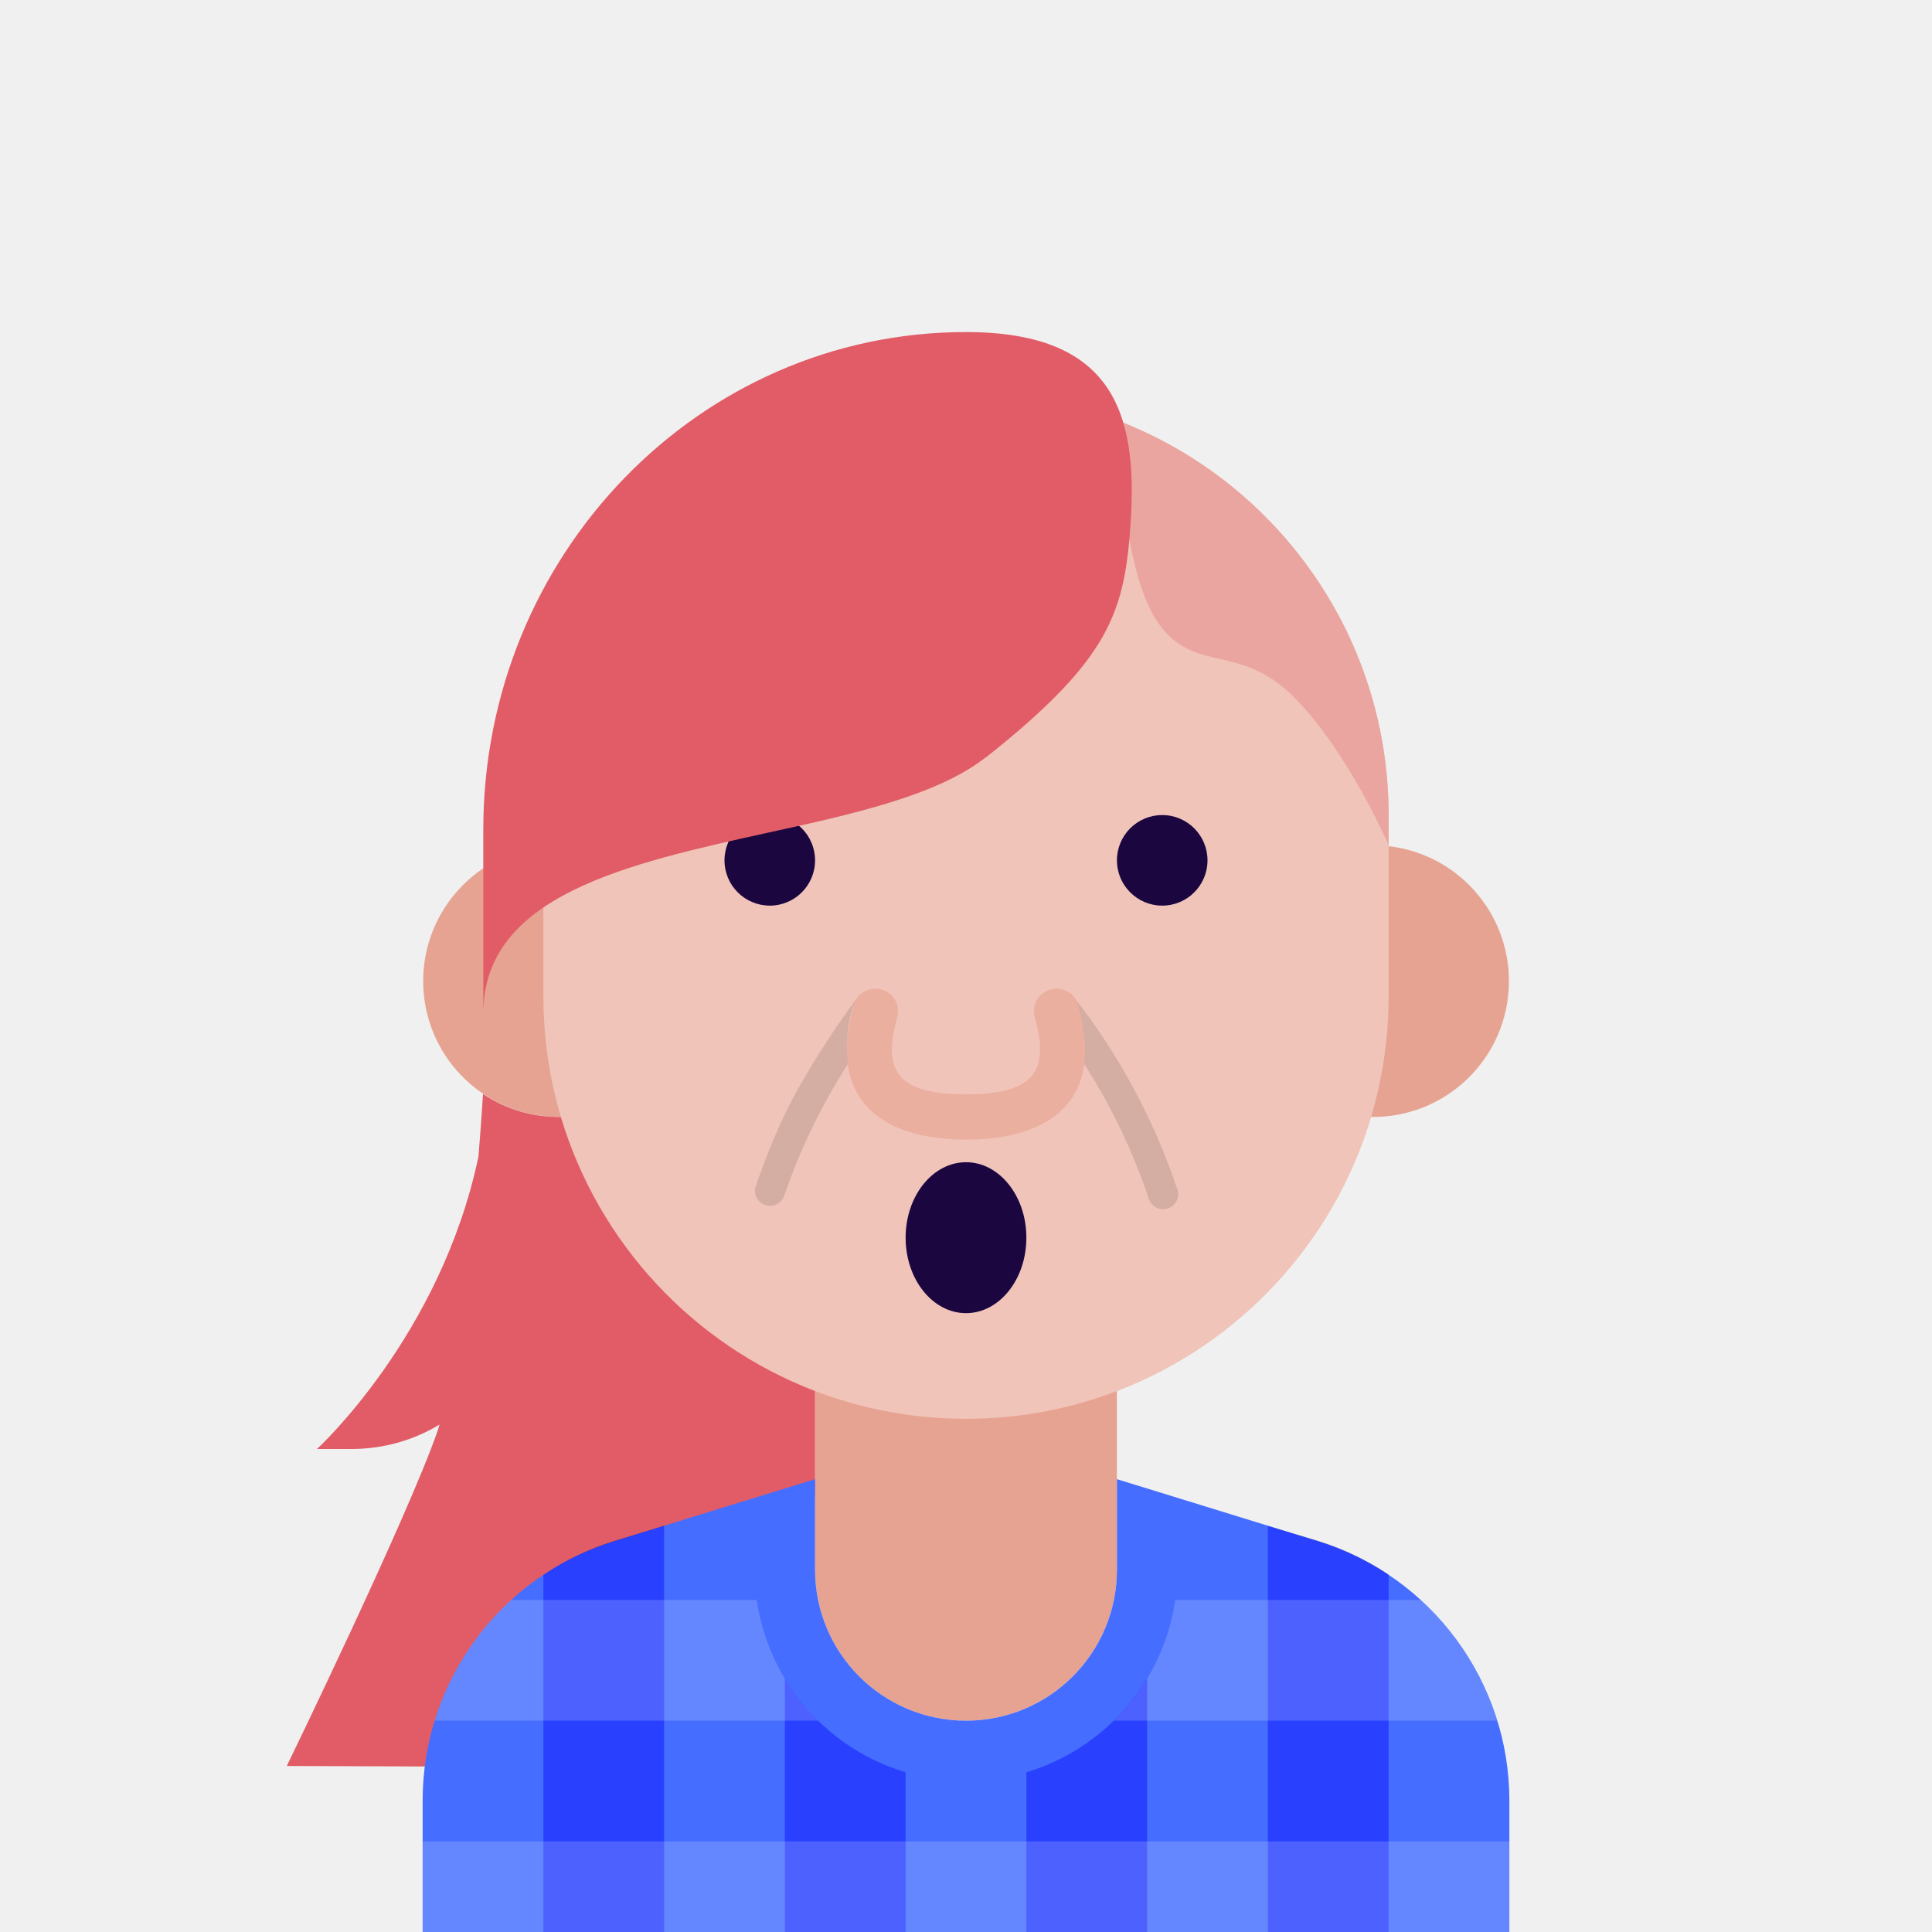
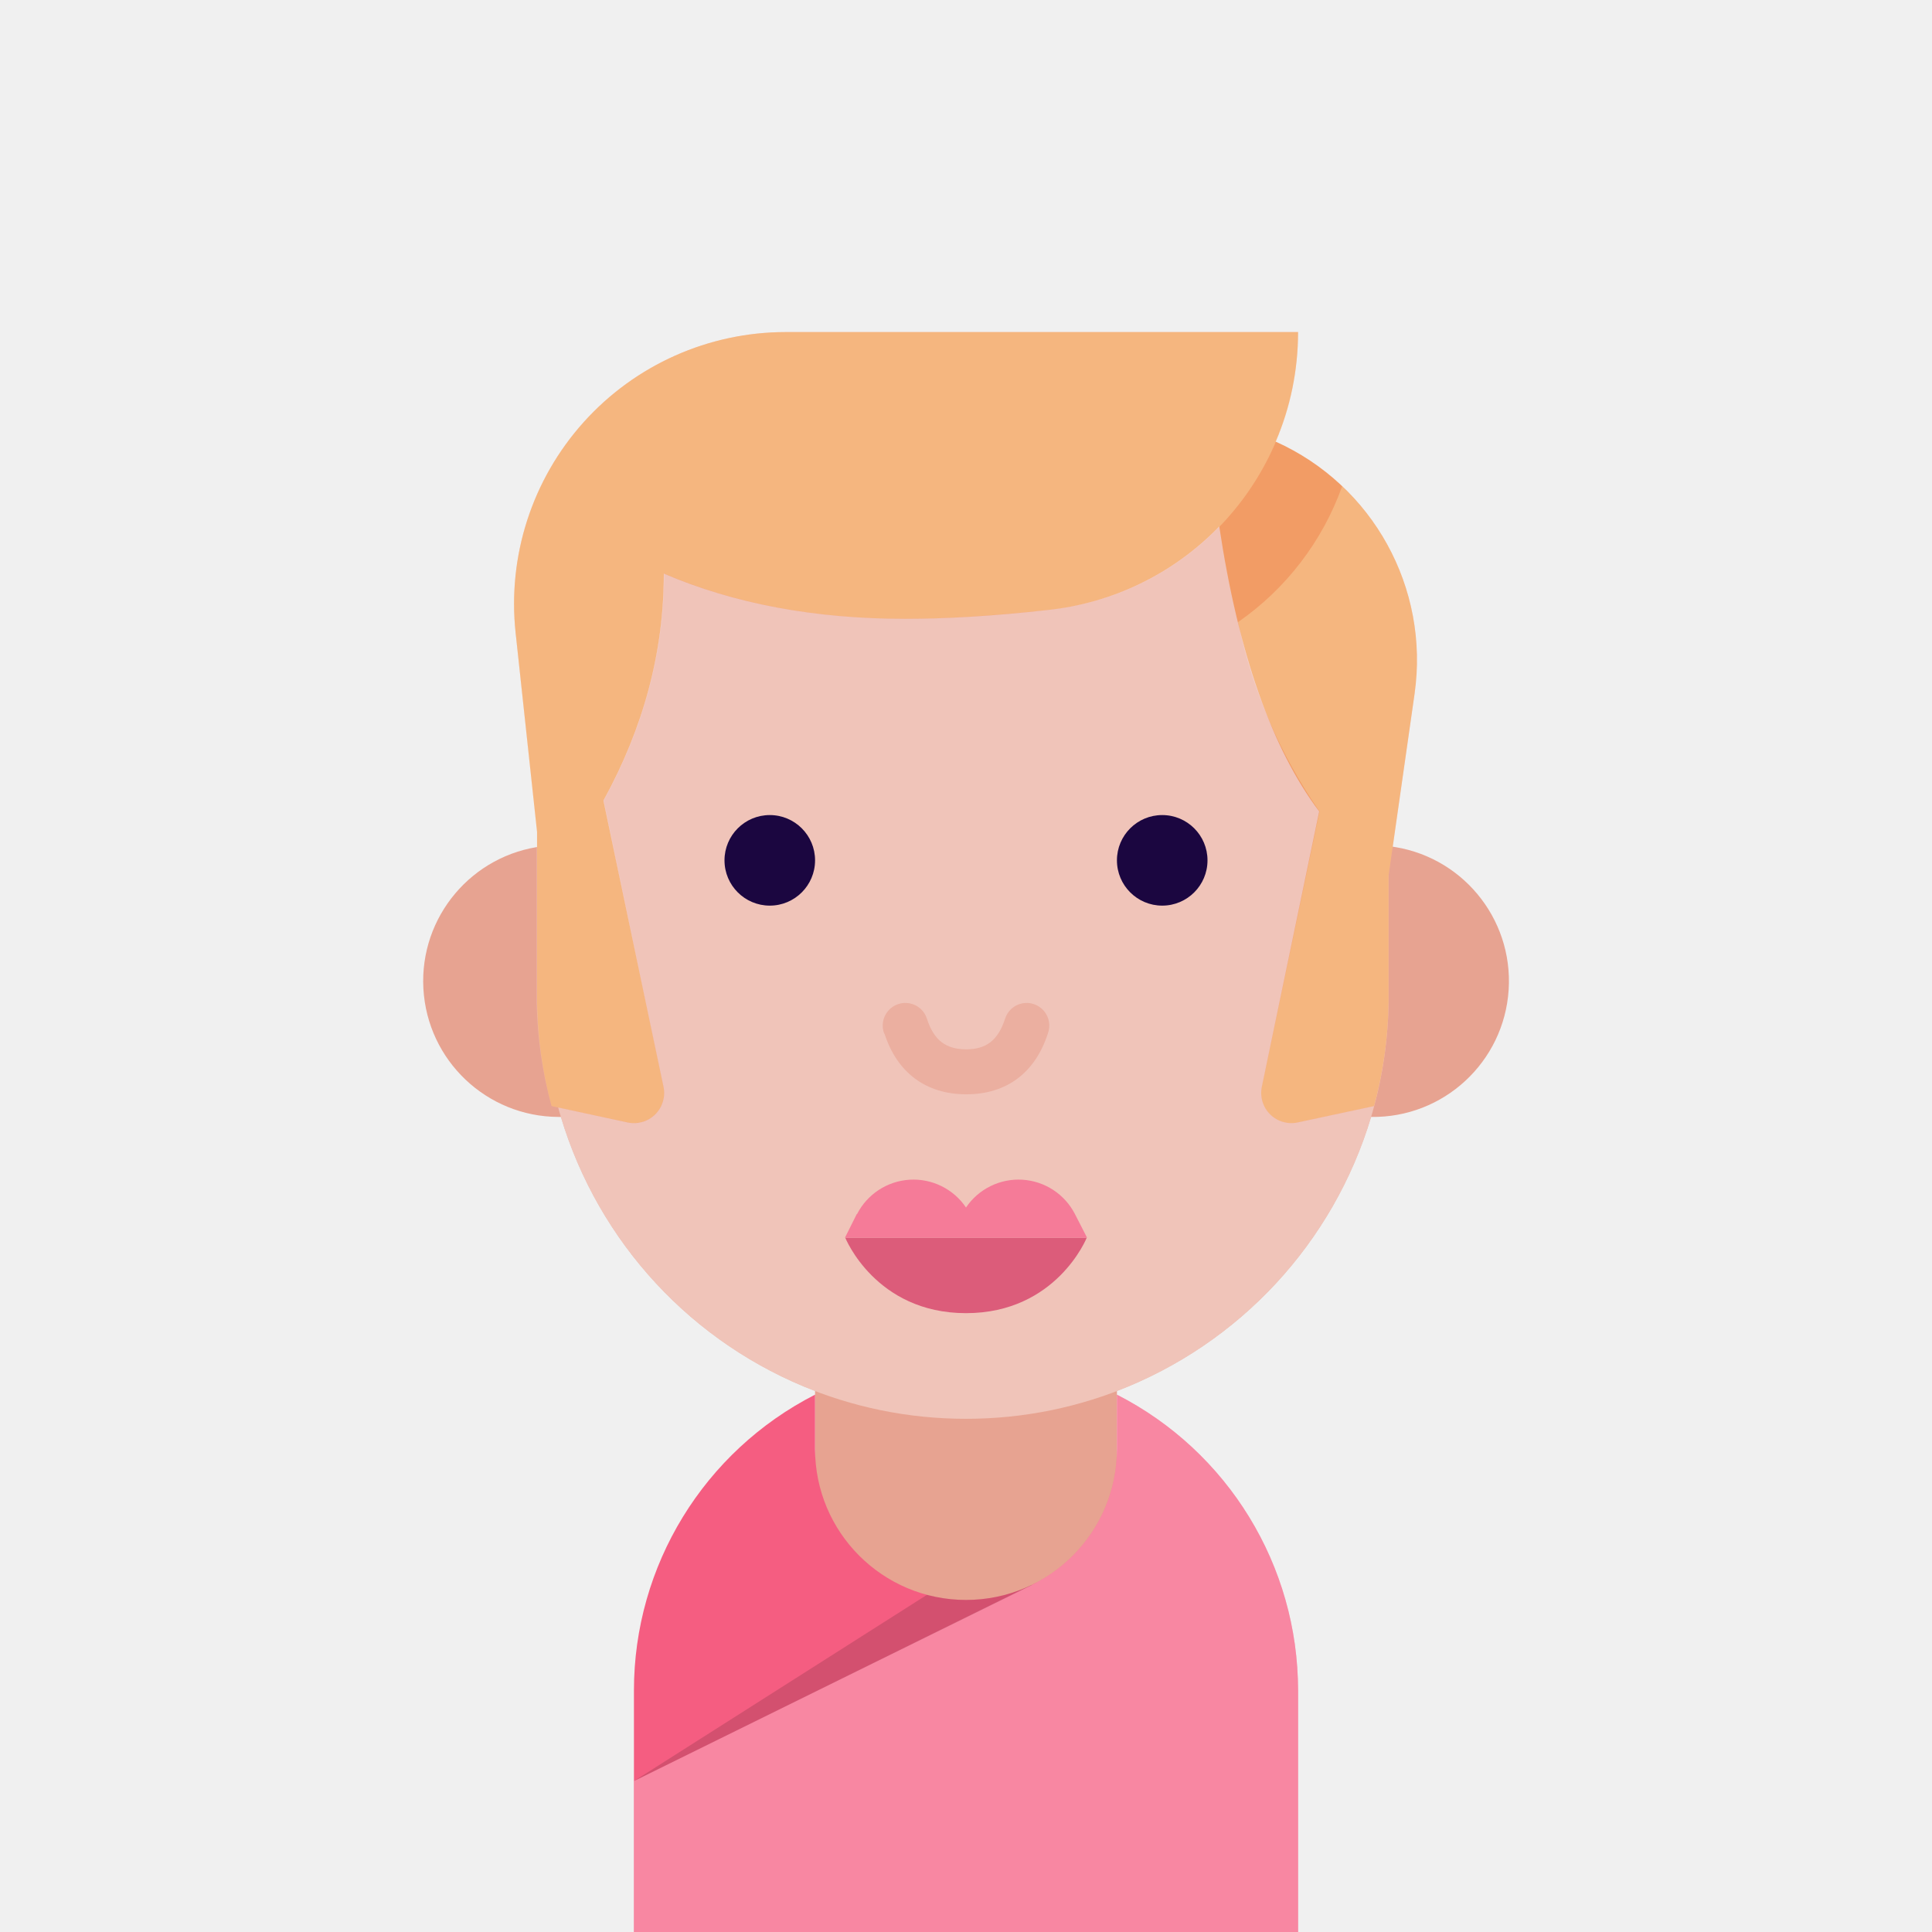
<svg xmlns="http://www.w3.org/2000/svg" viewBox="0 0 64 64" fill="none" shape-rendering="auto" width="96" height="96">
  <mask id="viewboxMask">
    <rect width="64" height="64" rx="0" ry="0" x="0" y="0" fill="#fff" />
  </mask>
  <g mask="url(#viewboxMask)">
    <path d="M37 46.08V52a5 5 0 0 1-10 0v-5.92A14.04 14.04 0 0 1 18.58 37h-.08a4.5 4.5 0 0 1-.5-8.97V27a14 14 0 1 1 28 0v1.03a4.5 4.5 0 0 1-.58 8.97A14.04 14.04 0 0 1 37 46.08Z" fill="#e7a391" />
    <mask id="personas-a" style="mask-type:luminance" maskUnits="userSpaceOnUse" x="14" y="13" width="36" height="44">
      <path d="M37 46.08V52a5 5 0 0 1-10 0v-5.92A14.04 14.04 0 0 1 18.58 37h-.08a4.5 4.5 0 0 1-.5-8.97V27a14 14 0 1 1 28 0v1.03a4.5 4.5 0 0 1-.58 8.97A14.04 14.04 0 0 1 37 46.08Z" fill="#fff" />
    </mask>
    <g mask="url(#personas-a)">
      <path d="M32 13a14 14 0 0 1 14 14v6a14 14 0 1 1-28 0v-6a14 14 0 0 1 14-14Z" fill="#fff" style="mix-blend-mode:overlay" opacity=".36" />
    </g>
    <g transform="translate(20 24)">
      <path fill-rule="evenodd" clip-rule="evenodd" d="M4 4.5a1.5 1.5 0 1 0 3 0 1.5 1.5 0 0 0-3 0Zm13 0a1.5 1.5 0 1 0 3 0 1.5 1.5 0 0 0-3 0Z" fill="#1B0640" />
    </g>
    <g transform="translate(2 2)">
-       <path d="M35 11.92A14 14 0 0 1 44 25v1s-1.33-3.1-3.16-4.93c-1.84-1.82-3.34-.7-4.53-2.52-1.2-1.83-1.31-6.63-1.31-6.63Z" fill="#e15c66" opacity=".3" />
-       <path d="M30.65 23.09c-1.6 1.26-4.4 1.88-7.24 2.5-4.62 1.02-9.4 2.07-9.4 5.98V25.5C14 16.39 21.16 9 30 9c4.84 0 5.68 2.65 5.46 6.23-.2 3-.62 4.55-4.8 7.86ZM25 47a9.4 9.4 0 0 1-9.44 9.53L7.5 56.5s4-8.23 5-11.11l.06-.2c-.84.51-1.84.81-2.92.81H8.5s4.1-3.74 5.35-9.69c.1-1.23.15-2.07.15-2.07a4.48 4.48 0 0 0 2.58.76A14.04 14.04 0 0 0 25 44.08V47Z" fill="#e15c66" />
+       <path d="m15.79 25.56-.71-6.6A9 9 0 0 1 24.03 9H41c0 1.28-.26 2.51-.74 3.63a7.93 7.93 0 0 1 4.6 8.35L44 27v4.22a14 14 0 0 1-.48 3.42l-2.52.54A1 1 0 0 1 39.8 34l1.9-9.12c-1.57-2.09-2.68-5.24-3.31-9.44a9.24 9.24 0 0 1-5.7 2.77c-1.82.2-3.39.29-4.7.29-3 0-5.67-.5-8-1.5 0 2.6-.67 5.1-2 7.52L19.98 34a1 1 0 0 1-1.2 1.18l-2.51-.54a14 14 0 0 1-.48-3.42v-5.66Z" fill="#f29c65" />
+       <path fill-rule="evenodd" clip-rule="evenodd" d="M19.98 34 18 24.52c1.33-2.42 2-4.93 2-7.52 2.33 1 5 1.5 8 1.5 1.31 0 2.88-.1 4.7-.29A9.24 9.24 0 0 0 41 9H24.03a9 9 0 0 0-8.95 9.97l.7 6.59v5.66a14 14 0 0 0 .49 3.42l2.52.54A1 1 0 0 0 19.98 34ZM44 31.22V27l.86-6.02.02-.14a7.91 7.91 0 0 0-2.42-6.73 9.29 9.29 0 0 1-3.45 4.5 17.22 17.22 0 0 0 2.7 6.27L39.8 34A1 1 0 0 0 41 35.18l2.52-.54a14 14 0 0 0 .48-3.42Z" fill="#fff" style="mix-blend-mode:overlay" opacity=".26" />
    </g>
    <g transform="translate(11 44)">
-       <path d="M16 5v3a5 5 0 0 0 10 0V5l6.65 2.05a9 9 0 0 1 6.35 8.6V20H3v-4.35a9 9 0 0 1 6.35-8.6L16 5Z" fill="#456dff" />
-       <path d="m11 6.54-1.65.5A9 9 0 0 0 7 8.17V20h4V6.54ZM15 20h4v-5.29a7.02 7.02 0 0 1-4-3.1V20ZM23 20h4v-8.4a7.02 7.02 0 0 1-4 3.11v5.3ZM31 20h4V8.16a9 9 0 0 0-2.35-1.12L31 6.55V20Z" style="mix-blend-mode:overlay" opacity=".4" fill="#000" />
-       <path d="M3.4 13a9.01 9.01 0 0 1 2.53-4h8.14a6.98 6.98 0 0 0 2.03 4H3.4ZM39 17v3H3v-3h36ZM36.07 9a9.01 9.01 0 0 1 2.53 4H25.9a6.98 6.98 0 0 0 2.03-4h8.14Z" style="mix-blend-mode:lighten" opacity=".17" fill="#fff" />
+       <path d="M32 20H10v-8a11 11 0 0 1 6-9.8V4a5 5 0 0 0 10 0V2.2a11 11 0 0 1 6 9.8v8Z" fill="#f55d81" />
+       <mask id="bodySmall-a" style="mask-type:luminance" maskUnits="userSpaceOnUse" x="10" y="2" width="22" height="18">
+         <path d="M32 20H10v-8a11 11 0 0 1 6-9.8V4a5 5 0 0 0 10 0V2.2a11 11 0 0 1 6 9.8v8Z" fill="#fff" />
+       </mask>
+       <g mask="url(#bodySmall-a)">
+         <path opacity=".14" d="M20.62 8.25 22 8l1.2.5L10 15l10.62-6.75Z" fill="#000" />
+         <path d="M21 1h11v47H10V15l13.34-6.58L21 1Z" fill="#fff" style="mix-blend-mode:overlay" opacity=".26" />
+       </g>
    </g>
    <g transform="translate(23 36)">
-       <ellipse cx="9" cy="5" rx="2" ry="2.5" fill="#1B0640" />
+       <path d="M5 5h8s-1 2.5-4 2.5S5 5 5 5Z" fill="#DC5C7A" />
+       <path d="M5.39 4.22A2.1 2.1 0 0 1 9 4a2.1 2.1 0 0 1 3.61.22l.4.78H4.99l.39-.78Z" fill="#F57B98" />
    </g>
    <g transform="translate(24 28)">
-       <path opacity=".12" fill-rule="evenodd" clip-rule="evenodd" d="M11.72 5.3c.21.73.27 1.38.2 1.95a20.24 20.24 0 0 1 2.12 4.41.5.5 0 1 0 .94-.32 21.23 21.23 0 0 0-3.4-6.3c.07.07.11.16.14.25Zm-7.44 0a.75.75 0 0 1 .11-.24 28.75 28.75 0 0 0-2.07 3.22c-.48.89-.9 1.9-1.3 3.06a.5.5 0 0 0 .94.32 20.24 20.24 0 0 1 2.12-4.4 4.77 4.77 0 0 1 .19-1.97Z" fill="#000" />
-       <path d="M5.2 4.78a.75.75 0 0 0-.92.51c-.21.75-.27 1.4-.2 1.97.23 1.6 1.6 2.49 3.92 2.49 2.33 0 3.7-.89 3.92-2.5.07-.57.01-1.22-.2-1.96a.75.75 0 1 0-1.44.42c.52 1.83-.09 2.54-2.28 2.54-2.2 0-2.8-.71-2.28-2.54a.75.75 0 0 0-.51-.93Z" fill="#000" style="mix-blend-mode:overlay" opacity=".36" />
+       <path d="M5.29 6.24a.75.75 0 1 1 1.42-.48c.23.7.62 1 1.3 1 .66 0 1.05-.3 1.28-1a.75.75 0 1 1 1.42.48c-.42 1.3-1.37 2.01-2.7 2.01S5.72 7.54 5.3 6.24Z" fill="#000" style="mix-blend-mode:overlay" opacity=".36" />
    </g>
    <g transform="translate(14 26)" />
  </g>
</svg>
